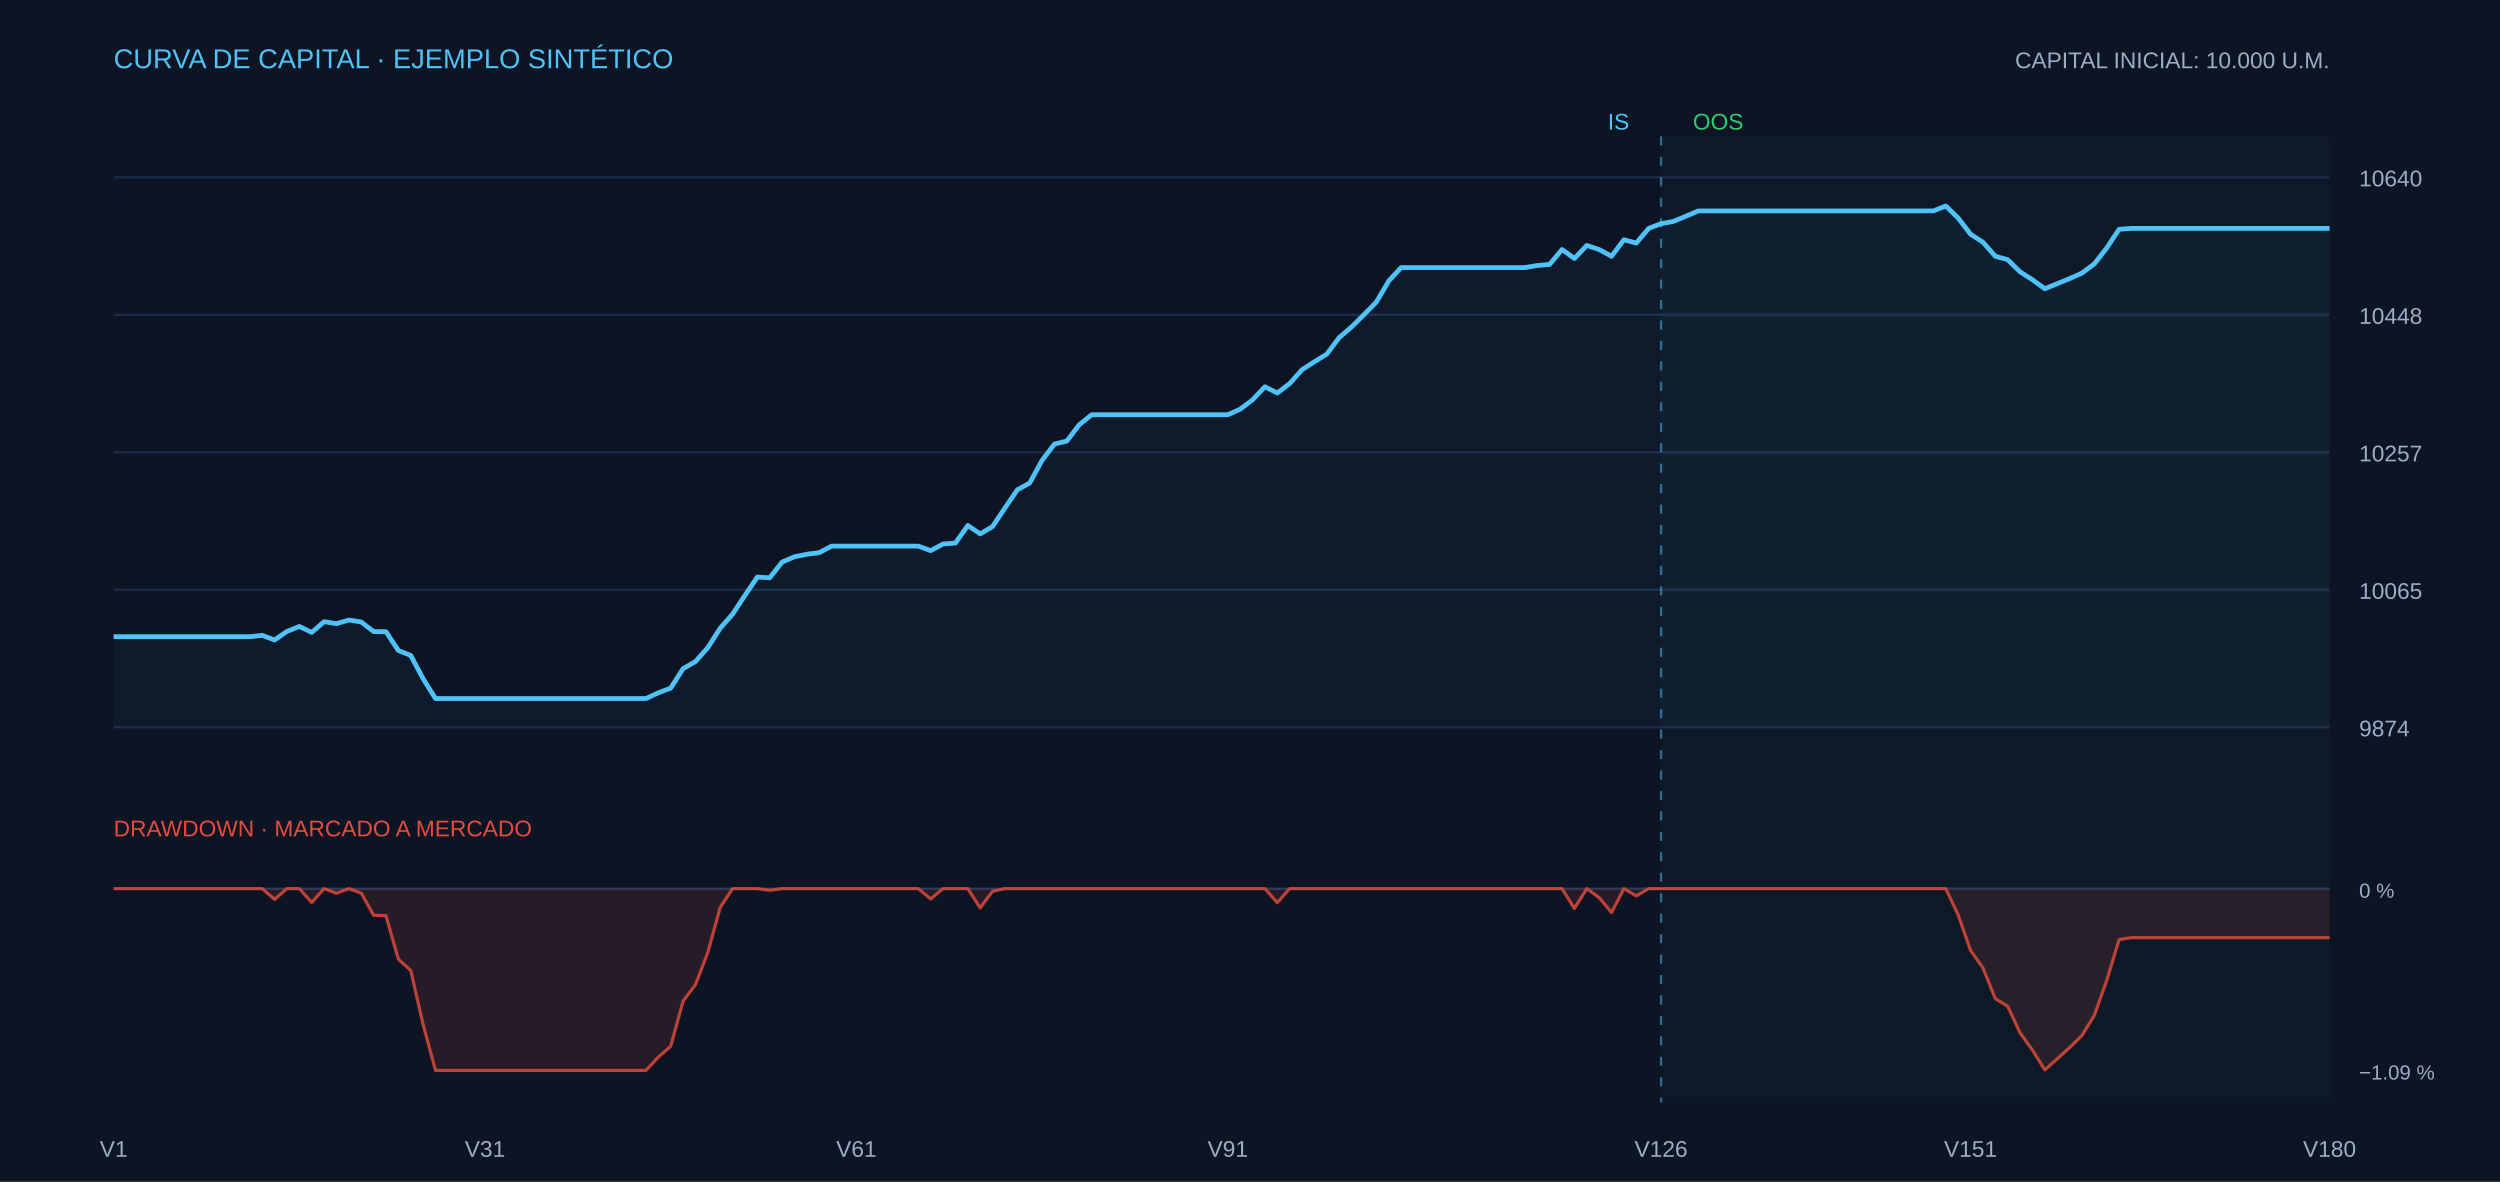
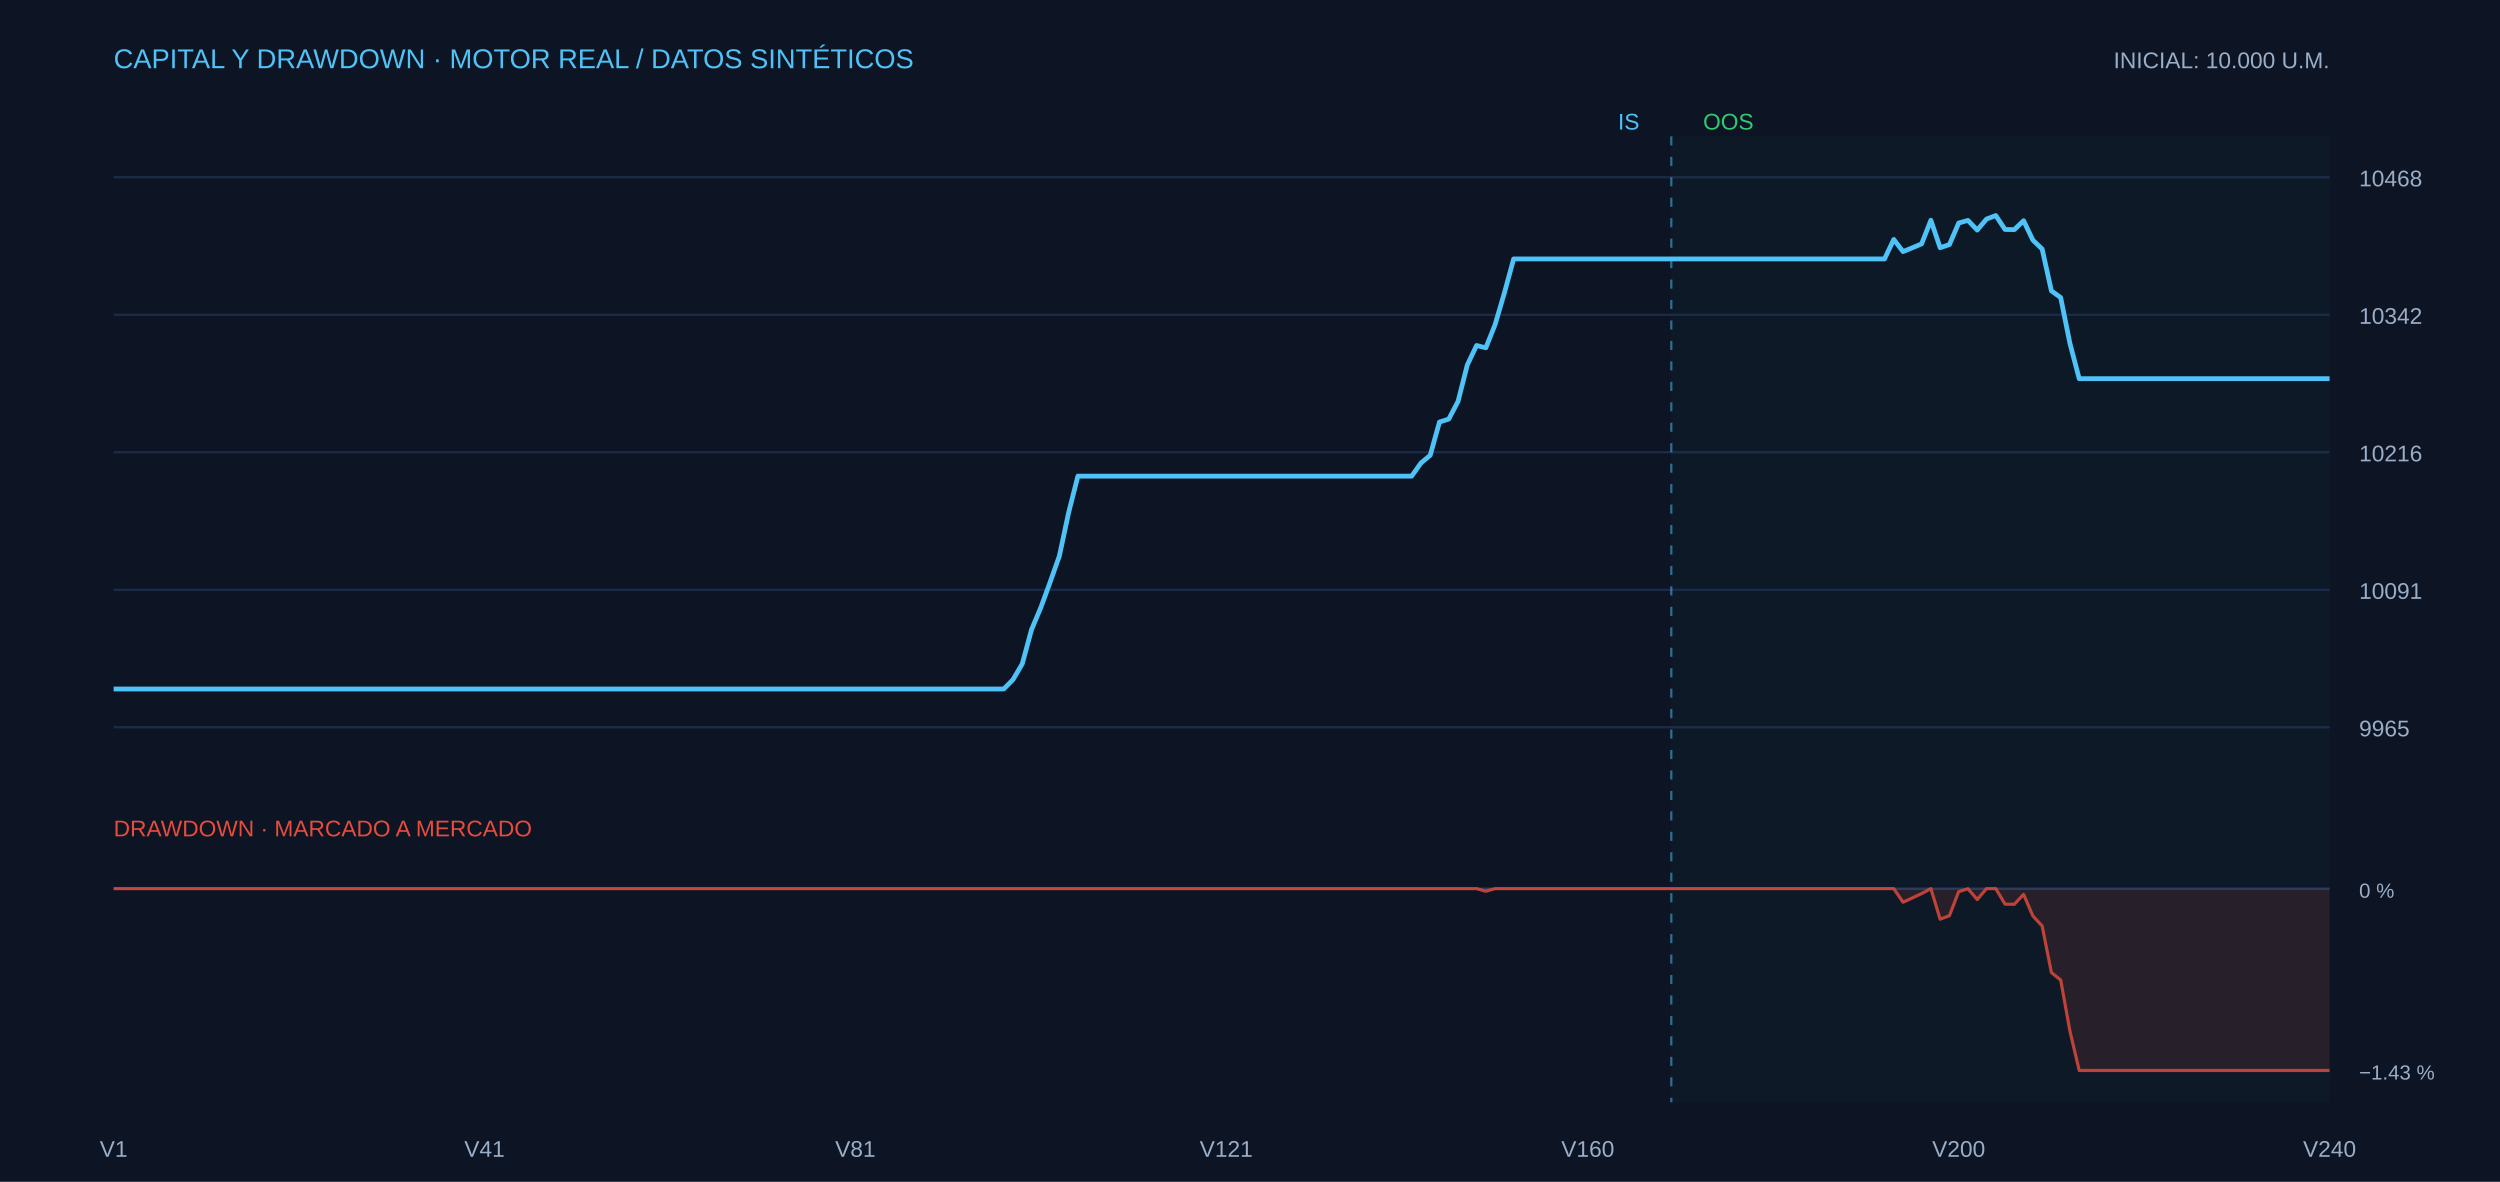
<svg xmlns="http://www.w3.org/2000/svg" viewBox="0 0 1100 520" role="img">
  <rect width="1100" height="520" fill="#0d1424" />
-   <text x="50.00" y="30.00" fill="#4fc3f7" font-size="12" font-family="Segoe UI,Arial,sans-serif" text-anchor="start">CURVA DE CAPITAL · EJEMPLO SINTÉTICO</text>
-   <text x="1025.00" y="30.00" fill="#9aaec7" font-size="10" font-family="Segoe UI,Arial,sans-serif" text-anchor="end">CAPITAL INICIAL: 10.000 U.M.</text>
-   <rect x="730.87" y="60" width="294.13" height="425" fill="#2ecc71" opacity=".035" />
-   <path d="M50 320.00H1025" stroke="#253a60" opacity=".6" />
-   <text x="1038.00" y="324.00" fill="#9aaec7" font-size="10" font-family="Segoe UI,Arial,sans-serif" text-anchor="start">9874</text>
-   <path d="M50 259.50H1025" stroke="#253a60" opacity=".6" />
-   <text x="1038.00" y="263.50" fill="#9aaec7" font-size="10" font-family="Segoe UI,Arial,sans-serif" text-anchor="start">10065</text>
-   <path d="M50 199.00H1025" stroke="#253a60" opacity=".6" />
-   <text x="1038.00" y="203.00" fill="#9aaec7" font-size="10" font-family="Segoe UI,Arial,sans-serif" text-anchor="start">10257</text>
-   <path d="M50 138.50H1025" stroke="#253a60" opacity=".6" />
-   <text x="1038.00" y="142.50" fill="#9aaec7" font-size="10" font-family="Segoe UI,Arial,sans-serif" text-anchor="start">10448</text>
-   <path d="M50 78.00H1025" stroke="#253a60" opacity=".6" />
-   <text x="1038.00" y="82.00" fill="#9aaec7" font-size="10" font-family="Segoe UI,Arial,sans-serif" text-anchor="start">10640</text>
-   <polygon points="50.00,280.14 55.45,280.14 60.89,280.14 66.34,280.14 71.79,280.14 77.23,280.14 82.68,280.14 88.13,280.14 93.58,280.14 99.02,280.14 104.47,280.14 109.92,280.14 115.36,279.55 120.81,281.59 126.26,277.83 131.70,275.63 137.15,278.25 142.60,273.53 148.04,274.41 153.49,272.82 158.94,273.67 164.39,277.88 169.83,277.95 175.28,286.23 180.73,288.38 186.17,298.64 191.62,307.36 197.07,307.36 202.51,307.36 207.96,307.36 213.41,307.36 218.85,307.36 224.30,307.36 229.75,307.36 235.20,307.36 240.64,307.36 246.09,307.36 251.54,307.36 256.98,307.36 262.43,307.36 267.88,307.36 273.32,307.36 278.77,307.36 284.22,307.36 289.66,304.83 295.11,302.77 300.56,294.20 306.01,291.07 311.45,284.93 316.90,276.40 322.35,270.21 327.79,261.94 333.24,253.91 338.69,254.23 344.13,247.31 349.58,244.97 355.03,243.87 360.47,243.16 365.92,240.28 371.37,240.28 376.82,240.28 382.26,240.28 387.71,240.28 393.16,240.28 398.60,240.28 404.05,240.28 409.50,242.27 414.94,239.36 420.39,238.94 425.84,231.20 431.28,234.90 436.73,231.71 442.18,223.48 447.63,215.52 453.07,212.51 458.52,202.54 463.97,195.37 469.41,194.05 474.86,186.90 480.31,182.49 485.75,182.49 491.20,182.49 496.65,182.49 502.09,182.49 507.54,182.49 512.99,182.49 518.44,182.49 523.88,182.49 529.33,182.49 534.78,182.49 540.22,182.49 545.67,180.05 551.12,175.93 556.56,170.17 562.01,172.93 567.46,168.77 572.91,162.65 578.35,159.16 583.80,155.80 589.25,148.53 594.69,143.85 600.14,138.47 605.59,132.89 611.03,123.66 616.48,117.73 621.93,117.73 627.37,117.73 632.82,117.73 638.27,117.73 643.72,117.73 649.16,117.73 654.61,117.73 660.06,117.73 665.50,117.73 670.95,117.73 676.40,116.83 681.84,116.33 687.29,109.78 692.74,113.73 698.18,107.99 703.63,109.80 709.08,112.76 714.53,105.49 719.97,106.95 725.42,100.48 730.87,98.41 736.31,97.41 741.76,95.16 747.21,92.80 752.65,92.80 758.10,92.80 763.55,92.80 768.99,92.80 774.44,92.80 779.89,92.80 785.34,92.80 790.78,92.80 796.23,92.80 801.68,92.80 807.12,92.80 812.57,92.80 818.02,92.80 823.46,92.80 828.91,92.80 834.36,92.80 839.80,92.80 845.25,92.80 850.70,92.80 856.15,90.64 861.59,95.91 867.04,103.05 872.49,106.56 877.93,112.75 883.38,114.26 888.83,119.61 894.27,123.08 899.72,127.05 905.17,124.83 910.61,122.59 916.06,120.15 921.51,116.09 926.96,109.11 932.40,100.87 937.85,100.49 943.30,100.49 948.74,100.49 954.19,100.49 959.64,100.49 965.08,100.49 970.53,100.49 975.98,100.49 981.42,100.49 986.87,100.49 992.32,100.49 997.77,100.49 1003.21,100.49 1008.66,100.49 1014.11,100.49 1019.55,100.49 1025.00,100.49 1025,320 50,320" fill="#4fc3f7" opacity=".045" />
-   <polyline points="50.00,280.14 55.45,280.14 60.89,280.14 66.34,280.14 71.79,280.14 77.23,280.14 82.68,280.14 88.13,280.14 93.58,280.14 99.02,280.14 104.47,280.14 109.92,280.14 115.36,279.55 120.81,281.59 126.26,277.83 131.70,275.63 137.15,278.25 142.60,273.53 148.04,274.41 153.49,272.82 158.94,273.67 164.39,277.88 169.83,277.95 175.28,286.23 180.73,288.38 186.17,298.64 191.62,307.36 197.07,307.36 202.51,307.36 207.96,307.36 213.41,307.36 218.85,307.36 224.30,307.36 229.75,307.36 235.20,307.36 240.64,307.36 246.09,307.36 251.54,307.36 256.98,307.36 262.43,307.36 267.88,307.36 273.32,307.36 278.77,307.36 284.22,307.36 289.66,304.83 295.11,302.77 300.56,294.20 306.01,291.07 311.45,284.93 316.90,276.40 322.35,270.21 327.79,261.94 333.24,253.91 338.69,254.23 344.13,247.31 349.58,244.97 355.03,243.87 360.47,243.16 365.92,240.28 371.37,240.28 376.82,240.28 382.26,240.28 387.71,240.28 393.16,240.28 398.60,240.28 404.05,240.28 409.50,242.27 414.94,239.36 420.39,238.94 425.84,231.20 431.28,234.90 436.73,231.71 442.18,223.48 447.63,215.52 453.07,212.51 458.52,202.54 463.97,195.37 469.41,194.05 474.86,186.90 480.31,182.49 485.75,182.49 491.20,182.49 496.65,182.49 502.09,182.49 507.54,182.49 512.99,182.49 518.44,182.49 523.88,182.49 529.33,182.49 534.78,182.49 540.22,182.49 545.67,180.05 551.12,175.93 556.56,170.17 562.01,172.93 567.46,168.77 572.91,162.65 578.35,159.16 583.80,155.80 589.25,148.53 594.69,143.85 600.14,138.47 605.59,132.89 611.03,123.66 616.48,117.73 621.93,117.73 627.37,117.73 632.82,117.73 638.27,117.73 643.72,117.73 649.16,117.73 654.61,117.73 660.06,117.73 665.50,117.73 670.95,117.73 676.40,116.83 681.84,116.33 687.29,109.78 692.74,113.73 698.18,107.99 703.63,109.80 709.08,112.76 714.53,105.49 719.97,106.95 725.42,100.48 730.87,98.41 736.31,97.41 741.76,95.16 747.21,92.80 752.65,92.80 758.10,92.80 763.55,92.80 768.99,92.80 774.44,92.80 779.89,92.80 785.34,92.80 790.78,92.80 796.23,92.80 801.68,92.80 807.12,92.80 812.57,92.80 818.02,92.80 823.46,92.80 828.91,92.80 834.36,92.80 839.80,92.80 845.25,92.80 850.70,92.80 856.15,90.64 861.59,95.91 867.04,103.05 872.49,106.56 877.93,112.75 883.38,114.26 888.83,119.61 894.27,123.08 899.72,127.05 905.17,124.83 910.61,122.59 916.06,120.15 921.51,116.09 926.96,109.11 932.40,100.87 937.85,100.49 943.30,100.49 948.74,100.49 954.19,100.49 959.64,100.49 965.08,100.49 970.53,100.49 975.98,100.49 981.42,100.49 986.87,100.49 992.32,100.49 997.77,100.49 1003.21,100.49 1008.66,100.49 1014.11,100.49 1019.55,100.49 1025.00,100.49" fill="none" stroke="#4fc3f7" stroke-width="2.1" opacity="1" stroke-linejoin="round" />
-   <path d="M730.87 60V485" stroke="#4fc3f7" opacity=".5" stroke-dasharray="4 5" />
-   <text x="716.87" y="57.00" fill="#4fc3f7" font-size="10" font-family="Segoe UI,Arial,sans-serif" text-anchor="end">IS</text>
-   <text x="744.87" y="57.00" fill="#2ecc71" font-size="10" font-family="Segoe UI,Arial,sans-serif" text-anchor="start">OOS</text>
+   <text x="50.00" y="30.00" fill="#4fc3f7" font-size="12" font-family="Segoe UI,Arial,sans-serif" text-anchor="start">CAPITAL Y DRAWDOWN · MOTOR REAL / DATOS SINTÉTICOS</text>
+   <text x="1025.00" y="30.00" fill="#9aaec7" font-size="10" font-family="Segoe UI,Arial,sans-serif" text-anchor="end">INICIAL: 10.000 U.M.</text>
+   <rect x="735.36" y="60" width="289.64" height="425" fill="#2ecc71" opacity=".035" />
+   <polyline points="50.00,320.00 1025.00,320.00" fill="none" stroke="#253a60" stroke-width="1" opacity="0.6" stroke-linejoin="round" />
+   <text x="1038.00" y="324.00" fill="#9aaec7" font-size="10" font-family="Segoe UI,Arial,sans-serif" text-anchor="start">9965</text>
+   <polyline points="50.00,259.50 1025.00,259.50" fill="none" stroke="#253a60" stroke-width="1" opacity="0.6" stroke-linejoin="round" />
+   <text x="1038.00" y="263.50" fill="#9aaec7" font-size="10" font-family="Segoe UI,Arial,sans-serif" text-anchor="start">10091</text>
+   <polyline points="50.00,199.00 1025.00,199.00" fill="none" stroke="#253a60" stroke-width="1" opacity="0.6" stroke-linejoin="round" />
+   <text x="1038.00" y="203.00" fill="#9aaec7" font-size="10" font-family="Segoe UI,Arial,sans-serif" text-anchor="start">10216</text>
+   <polyline points="50.00,138.50 1025.00,138.50" fill="none" stroke="#253a60" stroke-width="1" opacity="0.6" stroke-linejoin="round" />
+   <text x="1038.00" y="142.50" fill="#9aaec7" font-size="10" font-family="Segoe UI,Arial,sans-serif" text-anchor="start">10342</text>
+   <polyline points="50.00,78.00 1025.00,78.00" fill="none" stroke="#253a60" stroke-width="1" opacity="0.6" stroke-linejoin="round" />
+   <text x="1038.00" y="82.00" fill="#9aaec7" font-size="10" font-family="Segoe UI,Arial,sans-serif" text-anchor="start">10468</text>
+   <polyline points="50.00,303.16 54.08,303.16 58.16,303.16 62.24,303.16 66.32,303.16 70.40,303.16 74.48,303.16 78.56,303.16 82.64,303.16 86.72,303.16 90.79,303.16 94.87,303.16 98.95,303.16 103.03,303.16 107.11,303.16 111.19,303.16 115.27,303.16 119.35,303.16 123.43,303.16 127.51,303.16 131.59,303.16 135.67,303.16 139.75,303.16 143.83,303.16 147.91,303.16 151.99,303.16 156.07,303.16 160.15,303.16 164.23,303.16 168.31,303.16 172.38,303.16 176.46,303.16 180.54,303.16 184.62,303.16 188.70,303.16 192.78,303.16 196.86,303.16 200.94,303.16 205.02,303.16 209.10,303.16 213.18,303.16 217.26,303.16 221.34,303.16 225.42,303.16 229.50,303.16 233.58,303.16 237.66,303.16 241.74,303.16 245.82,303.16 249.90,303.16 253.97,303.16 258.05,303.16 262.13,303.16 266.21,303.16 270.29,303.16 274.37,303.16 278.45,303.16 282.53,303.16 286.61,303.16 290.69,303.16 294.77,303.16 298.85,303.16 302.93,303.16 307.01,303.16 311.09,303.16 315.17,303.16 319.25,303.16 323.33,303.16 327.41,303.16 331.49,303.16 335.56,303.16 339.64,303.16 343.72,303.16 347.80,303.16 351.88,303.16 355.96,303.16 360.04,303.16 364.12,303.16 368.20,303.16 372.28,303.16 376.36,303.16 380.44,303.16 384.52,303.16 388.60,303.16 392.68,303.16 396.76,303.16 400.84,303.16 404.92,303.16 409.00,303.16 413.08,303.16 417.15,303.16 421.23,303.16 425.31,303.16 429.39,303.16 433.47,303.16 437.55,303.16 441.63,303.16 445.71,299.05 449.79,292.10 453.87,277.04 457.95,267.35 462.03,256.21 466.11,244.68 470.19,225.57 474.27,209.50 478.35,209.50 482.43,209.50 486.51,209.50 490.59,209.50 494.67,209.50 498.74,209.50 502.82,209.50 506.90,209.50 510.98,209.50 515.06,209.50 519.14,209.50 523.22,209.50 527.30,209.50 531.38,209.50 535.46,209.50 539.54,209.50 543.62,209.50 547.70,209.50 551.78,209.50 555.86,209.50 559.94,209.50 564.02,209.50 568.10,209.50 572.18,209.50 576.26,209.50 580.33,209.50 584.41,209.50 588.49,209.50 592.57,209.50 596.65,209.50 600.73,209.50 604.81,209.50 608.89,209.50 612.97,209.50 617.05,209.50 621.13,209.50 625.21,203.74 629.29,200.32 633.37,185.69 637.45,184.40 641.53,176.63 645.61,160.57 649.69,152.01 653.77,153.04 657.85,142.80 661.92,128.93 666.00,113.94 670.08,113.94 674.16,113.94 678.24,113.94 682.32,113.94 686.40,113.94 690.48,113.94 694.56,113.94 698.64,113.94 702.72,113.94 706.80,113.94 710.88,113.94 714.96,113.94 719.04,113.94 723.12,113.94 727.20,113.94 731.28,113.94 735.36,113.94 739.44,113.94 743.51,113.94 747.59,113.94 751.67,113.94 755.75,113.94 759.83,113.94 763.91,113.94 767.99,113.94 772.07,113.94 776.15,113.94 780.23,113.94 784.31,113.94 788.39,113.94 792.47,113.94 796.55,113.94 800.63,113.94 804.71,113.94 808.79,113.94 812.87,113.94 816.95,113.94 821.03,113.94 825.10,113.94 829.18,113.94 833.26,105.36 837.34,110.71 841.42,109.03 845.50,107.31 849.58,96.93 853.66,108.99 857.74,107.62 861.82,98.13 865.90,96.98 869.98,101.23 874.06,96.38 878.14,94.84 882.22,100.97 886.30,101.03 890.38,97.11 894.46,105.65 898.54,109.56 902.62,127.99 906.69,130.90 910.77,151.11 914.85,166.62 918.93,166.62 923.01,166.62 927.09,166.62 931.17,166.62 935.25,166.62 939.33,166.62 943.41,166.62 947.49,166.62 951.57,166.62 955.65,166.62 959.73,166.62 963.81,166.62 967.89,166.62 971.97,166.62 976.05,166.62 980.13,166.62 984.21,166.62 988.28,166.62 992.36,166.62 996.44,166.62 1000.52,166.62 1004.60,166.62 1008.68,166.62 1012.76,166.62 1016.84,166.62 1020.92,166.62 1025.00,166.62" fill="none" stroke="#4fc3f7" stroke-width="2.1" opacity="1" stroke-linejoin="round" />
+   <polyline points="735.36,60.00 735.36,485.00" fill="none" stroke="#4fc3f7" stroke-width="1" opacity="0.5" stroke-linejoin="round" stroke-dasharray="4 5" />
+   <text x="721.36" y="57.00" fill="#4fc3f7" font-size="10" font-family="Segoe UI,Arial,sans-serif" text-anchor="end">IS</text>
+   <text x="749.36" y="57.00" fill="#2ecc71" font-size="10" font-family="Segoe UI,Arial,sans-serif" text-anchor="start">OOS</text>
  <text x="50.00" y="368.00" fill="#e74c3c" font-size="10" font-family="Segoe UI,Arial,sans-serif" text-anchor="start">DRAWDOWN · MARCADO A MERCADO</text>
-   <path d="M50 391H1025" stroke="#253a60" />
-   <polygon points="50,391 50.00,391.00 55.45,391.00 60.89,391.00 66.34,391.00 71.79,391.00 77.23,391.00 82.68,391.00 88.13,391.00 93.58,391.00 99.02,391.00 104.47,391.00 109.92,391.00 115.36,391.00 120.81,395.74 126.26,391.00 131.70,391.00 137.15,397.09 142.60,391.00 148.04,393.05 153.49,391.00 158.94,392.97 164.39,402.71 169.83,402.87 175.28,422.07 180.73,427.03 186.17,450.80 191.62,471.00 197.07,471.00 202.51,471.00 207.96,471.00 213.41,471.00 218.85,471.00 224.30,471.00 229.75,471.00 235.20,471.00 240.64,471.00 246.09,471.00 251.54,471.00 256.98,471.00 262.43,471.00 267.88,471.00 273.32,471.00 278.77,471.00 284.22,471.00 289.66,465.13 295.11,460.37 300.56,440.52 306.01,433.26 311.45,419.04 316.90,399.28 322.35,391.00 327.79,391.00 333.24,391.00 338.69,391.74 344.13,391.00 349.58,391.00 355.03,391.00 360.47,391.00 365.92,391.00 371.37,391.00 376.82,391.00 382.26,391.00 387.71,391.00 393.16,391.00 398.60,391.00 404.05,391.00 409.50,395.55 414.94,391.00 420.39,391.00 425.84,391.00 431.28,399.46 436.73,392.15 442.18,391.00 447.63,391.00 453.07,391.00 458.52,391.00 463.97,391.00 469.41,391.00 474.86,391.00 480.31,391.00 485.75,391.00 491.20,391.00 496.65,391.00 502.09,391.00 507.54,391.00 512.99,391.00 518.44,391.00 523.88,391.00 529.33,391.00 534.78,391.00 540.22,391.00 545.67,391.00 551.12,391.00 556.56,391.00 562.01,397.19 567.46,391.00 572.91,391.00 578.35,391.00 583.80,391.00 589.25,391.00 594.69,391.00 600.14,391.00 605.59,391.00 611.03,391.00 616.48,391.00 621.93,391.00 627.37,391.00 632.82,391.00 638.27,391.00 643.72,391.00 649.16,391.00 654.61,391.00 660.06,391.00 665.50,391.00 670.95,391.00 676.40,391.00 681.84,391.00 687.29,391.00 692.74,399.71 698.18,391.00 703.63,394.98 709.08,401.49 714.53,391.00 719.97,394.21 725.42,391.00 730.87,391.00 736.31,391.00 741.76,391.00 747.21,391.00 752.65,391.00 758.10,391.00 763.55,391.00 768.99,391.00 774.44,391.00 779.89,391.00 785.34,391.00 790.78,391.00 796.23,391.00 801.68,391.00 807.12,391.00 812.57,391.00 818.02,391.00 823.46,391.00 828.91,391.00 834.36,391.00 839.80,391.00 845.25,391.00 850.70,391.00 856.15,391.00 861.59,402.54 867.04,418.19 872.49,425.86 877.93,439.43 883.38,442.74 888.83,454.46 894.27,462.05 899.72,470.76 905.17,465.88 910.61,460.97 916.06,455.63 921.51,446.74 926.96,431.45 932.40,413.41 937.85,412.57 943.30,412.57 948.74,412.57 954.19,412.57 959.64,412.57 965.08,412.57 970.53,412.57 975.98,412.57 981.42,412.57 986.87,412.57 992.32,412.57 997.77,412.57 1003.21,412.57 1008.66,412.57 1014.11,412.57 1019.55,412.57 1025.00,412.57 1025,391" fill="#e74c3c" opacity=".12" />
-   <polyline points="50.00,391.00 55.45,391.00 60.89,391.00 66.34,391.00 71.79,391.00 77.23,391.00 82.68,391.00 88.13,391.00 93.58,391.00 99.02,391.00 104.47,391.00 109.92,391.00 115.36,391.00 120.81,395.74 126.26,391.00 131.70,391.00 137.15,397.09 142.60,391.00 148.04,393.05 153.49,391.00 158.94,392.97 164.39,402.71 169.83,402.87 175.28,422.07 180.73,427.03 186.17,450.80 191.62,471.00 197.07,471.00 202.51,471.00 207.96,471.00 213.41,471.00 218.85,471.00 224.30,471.00 229.75,471.00 235.20,471.00 240.64,471.00 246.09,471.00 251.54,471.00 256.98,471.00 262.43,471.00 267.88,471.00 273.32,471.00 278.77,471.00 284.22,471.00 289.66,465.13 295.11,460.37 300.56,440.52 306.01,433.26 311.45,419.04 316.90,399.28 322.35,391.00 327.79,391.00 333.24,391.00 338.69,391.74 344.13,391.00 349.58,391.00 355.03,391.00 360.47,391.00 365.92,391.00 371.37,391.00 376.82,391.00 382.26,391.00 387.71,391.00 393.16,391.00 398.60,391.00 404.05,391.00 409.50,395.55 414.94,391.00 420.39,391.00 425.84,391.00 431.28,399.46 436.73,392.15 442.18,391.00 447.63,391.00 453.07,391.00 458.52,391.00 463.97,391.00 469.41,391.00 474.86,391.00 480.31,391.00 485.75,391.00 491.20,391.00 496.65,391.00 502.09,391.00 507.54,391.00 512.99,391.00 518.44,391.00 523.88,391.00 529.33,391.00 534.78,391.00 540.22,391.00 545.67,391.00 551.12,391.00 556.56,391.00 562.01,397.19 567.46,391.00 572.91,391.00 578.35,391.00 583.80,391.00 589.25,391.00 594.69,391.00 600.14,391.00 605.59,391.00 611.03,391.00 616.48,391.00 621.93,391.00 627.37,391.00 632.82,391.00 638.27,391.00 643.72,391.00 649.16,391.00 654.61,391.00 660.06,391.00 665.50,391.00 670.95,391.00 676.40,391.00 681.84,391.00 687.29,391.00 692.74,399.71 698.18,391.00 703.63,394.98 709.08,401.49 714.53,391.00 719.97,394.21 725.42,391.00 730.87,391.00 736.31,391.00 741.76,391.00 747.21,391.00 752.65,391.00 758.10,391.00 763.55,391.00 768.99,391.00 774.44,391.00 779.89,391.00 785.34,391.00 790.78,391.00 796.23,391.00 801.68,391.00 807.12,391.00 812.57,391.00 818.02,391.00 823.46,391.00 828.91,391.00 834.36,391.00 839.80,391.00 845.25,391.00 850.70,391.00 856.15,391.00 861.59,402.54 867.04,418.19 872.49,425.86 877.93,439.43 883.38,442.74 888.83,454.46 894.27,462.05 899.72,470.76 905.17,465.88 910.61,460.97 916.06,455.63 921.51,446.74 926.96,431.45 932.40,413.41 937.85,412.57 943.30,412.57 948.74,412.57 954.19,412.57 959.64,412.57 965.08,412.57 970.53,412.57 975.98,412.57 981.42,412.57 986.87,412.57 992.32,412.57 997.77,412.57 1003.21,412.57 1008.66,412.57 1014.11,412.57 1019.55,412.57 1025.00,412.57" fill="none" stroke="#e74c3c" stroke-width="1.4" opacity="0.8" stroke-linejoin="round" />
+   <polyline points="50.00,391.00 1025.00,391.00" fill="none" stroke="#253a60" stroke-width="1" opacity="1" stroke-linejoin="round" />
+   <polygon points="50,391 50.00,391.00 54.08,391.00 58.16,391.00 62.24,391.00 66.32,391.00 70.40,391.00 74.48,391.00 78.56,391.00 82.64,391.00 86.72,391.00 90.79,391.00 94.87,391.00 98.95,391.00 103.03,391.00 107.11,391.00 111.19,391.00 115.27,391.00 119.35,391.00 123.43,391.00 127.51,391.00 131.59,391.00 135.67,391.00 139.75,391.00 143.83,391.00 147.91,391.00 151.99,391.00 156.07,391.00 160.15,391.00 164.23,391.00 168.31,391.00 172.38,391.00 176.46,391.00 180.54,391.00 184.62,391.00 188.70,391.00 192.78,391.00 196.86,391.00 200.94,391.00 205.02,391.00 209.10,391.00 213.18,391.00 217.26,391.00 221.34,391.00 225.42,391.00 229.50,391.00 233.58,391.00 237.66,391.00 241.74,391.00 245.82,391.00 249.90,391.00 253.97,391.00 258.05,391.00 262.13,391.00 266.21,391.00 270.29,391.00 274.37,391.00 278.45,391.00 282.53,391.00 286.61,391.00 290.69,391.00 294.77,391.00 298.85,391.00 302.93,391.00 307.01,391.00 311.09,391.00 315.17,391.00 319.25,391.00 323.33,391.00 327.41,391.00 331.49,391.00 335.56,391.00 339.64,391.00 343.72,391.00 347.80,391.00 351.88,391.00 355.96,391.00 360.04,391.00 364.12,391.00 368.20,391.00 372.28,391.00 376.36,391.00 380.44,391.00 384.52,391.00 388.60,391.00 392.68,391.00 396.76,391.00 400.84,391.00 404.92,391.00 409.00,391.00 413.08,391.00 417.15,391.00 421.23,391.00 425.31,391.00 429.39,391.00 433.47,391.00 437.55,391.00 441.63,391.00 445.71,391.00 449.79,391.00 453.87,391.00 457.95,391.00 462.03,391.00 466.11,391.00 470.19,391.00 474.27,391.00 478.35,391.00 482.43,391.00 486.51,391.00 490.59,391.00 494.67,391.00 498.74,391.00 502.82,391.00 506.90,391.00 510.98,391.00 515.06,391.00 519.14,391.00 523.22,391.00 527.30,391.00 531.38,391.00 535.46,391.00 539.54,391.00 543.62,391.00 547.70,391.00 551.78,391.00 555.86,391.00 559.94,391.00 564.02,391.00 568.10,391.00 572.18,391.00 576.26,391.00 580.33,391.00 584.41,391.00 588.49,391.00 592.57,391.00 596.65,391.00 600.73,391.00 604.81,391.00 608.89,391.00 612.97,391.00 617.05,391.00 621.13,391.00 625.21,391.00 629.29,391.00 633.37,391.00 637.45,391.00 641.53,391.00 645.61,391.00 649.69,391.00 653.77,392.16 657.85,391.00 661.92,391.00 666.00,391.00 670.08,391.00 674.16,391.00 678.24,391.00 682.32,391.00 686.40,391.00 690.48,391.00 694.56,391.00 698.64,391.00 702.72,391.00 706.80,391.00 710.88,391.00 714.96,391.00 719.04,391.00 723.12,391.00 727.20,391.00 731.28,391.00 735.36,391.00 739.44,391.00 743.51,391.00 747.59,391.00 751.67,391.00 755.75,391.00 759.83,391.00 763.91,391.00 767.99,391.00 772.07,391.00 776.15,391.00 780.23,391.00 784.31,391.00 788.39,391.00 792.47,391.00 796.55,391.00 800.63,391.00 804.71,391.00 808.79,391.00 812.87,391.00 816.95,391.00 821.03,391.00 825.10,391.00 829.18,391.00 833.26,391.00 837.34,396.98 841.42,395.10 845.50,393.18 849.58,391.00 853.66,404.44 857.74,402.91 861.82,392.34 865.90,391.05 869.98,395.80 874.06,391.00 878.14,391.00 882.22,397.83 886.30,397.90 890.38,393.53 894.46,403.04 898.54,407.41 902.62,427.95 906.69,431.19 910.77,453.72 914.85,471.00 918.93,471.00 923.01,471.00 927.09,471.00 931.17,471.00 935.25,471.00 939.33,471.00 943.41,471.00 947.49,471.00 951.57,471.00 955.65,471.00 959.73,471.00 963.81,471.00 967.89,471.00 971.97,471.00 976.05,471.00 980.13,471.00 984.21,471.00 988.28,471.00 992.36,471.00 996.44,471.00 1000.52,471.00 1004.60,471.00 1008.68,471.00 1012.76,471.00 1016.84,471.00 1020.92,471.00 1025.00,471.00 1025,391" fill="#e74c3c" opacity=".12" />
+   <polyline points="50.00,391.00 54.08,391.00 58.16,391.00 62.24,391.00 66.32,391.00 70.40,391.00 74.48,391.00 78.56,391.00 82.64,391.00 86.72,391.00 90.79,391.00 94.87,391.00 98.95,391.00 103.03,391.00 107.11,391.00 111.19,391.00 115.27,391.00 119.35,391.00 123.43,391.00 127.51,391.00 131.59,391.00 135.67,391.00 139.75,391.00 143.83,391.00 147.91,391.00 151.99,391.00 156.07,391.00 160.15,391.00 164.23,391.00 168.31,391.00 172.38,391.00 176.46,391.00 180.54,391.00 184.62,391.00 188.70,391.00 192.78,391.00 196.86,391.00 200.94,391.00 205.02,391.00 209.10,391.00 213.18,391.00 217.26,391.00 221.34,391.00 225.42,391.00 229.50,391.00 233.58,391.00 237.66,391.00 241.74,391.00 245.82,391.00 249.90,391.00 253.97,391.00 258.05,391.00 262.13,391.00 266.21,391.00 270.29,391.00 274.37,391.00 278.45,391.00 282.53,391.00 286.61,391.00 290.69,391.00 294.77,391.00 298.85,391.00 302.93,391.00 307.01,391.00 311.09,391.00 315.17,391.00 319.25,391.00 323.33,391.00 327.41,391.00 331.49,391.00 335.56,391.00 339.64,391.00 343.72,391.00 347.80,391.00 351.88,391.00 355.96,391.00 360.04,391.00 364.12,391.00 368.20,391.00 372.28,391.00 376.36,391.00 380.44,391.00 384.52,391.00 388.60,391.00 392.68,391.00 396.76,391.00 400.84,391.00 404.92,391.00 409.00,391.00 413.08,391.00 417.15,391.00 421.23,391.00 425.31,391.00 429.39,391.00 433.47,391.00 437.55,391.00 441.63,391.00 445.71,391.00 449.79,391.00 453.87,391.00 457.95,391.00 462.03,391.00 466.11,391.00 470.19,391.00 474.27,391.00 478.35,391.00 482.43,391.00 486.51,391.00 490.59,391.00 494.67,391.00 498.74,391.00 502.82,391.00 506.90,391.00 510.98,391.00 515.06,391.00 519.14,391.00 523.22,391.00 527.30,391.00 531.38,391.00 535.46,391.00 539.54,391.00 543.62,391.00 547.70,391.00 551.78,391.00 555.86,391.00 559.94,391.00 564.02,391.00 568.10,391.00 572.18,391.00 576.26,391.00 580.33,391.00 584.41,391.00 588.49,391.00 592.57,391.00 596.65,391.00 600.73,391.00 604.81,391.00 608.89,391.00 612.97,391.00 617.05,391.00 621.13,391.00 625.21,391.00 629.29,391.00 633.37,391.00 637.45,391.00 641.53,391.00 645.61,391.00 649.69,391.00 653.77,392.16 657.85,391.00 661.92,391.00 666.00,391.00 670.08,391.00 674.16,391.00 678.24,391.00 682.32,391.00 686.40,391.00 690.48,391.00 694.56,391.00 698.64,391.00 702.72,391.00 706.80,391.00 710.88,391.00 714.96,391.00 719.04,391.00 723.12,391.00 727.20,391.00 731.28,391.00 735.36,391.00 739.44,391.00 743.51,391.00 747.59,391.00 751.67,391.00 755.75,391.00 759.83,391.00 763.91,391.00 767.99,391.00 772.07,391.00 776.15,391.00 780.23,391.00 784.31,391.00 788.39,391.00 792.47,391.00 796.55,391.00 800.63,391.00 804.71,391.00 808.79,391.00 812.87,391.00 816.95,391.00 821.03,391.00 825.10,391.00 829.18,391.00 833.26,391.00 837.34,396.98 841.42,395.10 845.50,393.18 849.58,391.00 853.66,404.44 857.74,402.91 861.82,392.34 865.90,391.05 869.98,395.80 874.06,391.00 878.14,391.00 882.22,397.83 886.30,397.90 890.38,393.53 894.46,403.04 898.54,407.41 902.62,427.95 906.69,431.19 910.77,453.72 914.85,471.00 918.93,471.00 923.01,471.00 927.09,471.00 931.17,471.00 935.25,471.00 939.33,471.00 943.41,471.00 947.49,471.00 951.57,471.00 955.65,471.00 959.73,471.00 963.81,471.00 967.89,471.00 971.97,471.00 976.05,471.00 980.13,471.00 984.21,471.00 988.28,471.00 992.36,471.00 996.44,471.00 1000.52,471.00 1004.60,471.00 1008.68,471.00 1012.76,471.00 1016.84,471.00 1020.92,471.00 1025.00,471.00" fill="none" stroke="#e74c3c" stroke-width="1.4" opacity="0.8" stroke-linejoin="round" />
  <text x="1038.00" y="395.00" fill="#9aaec7" font-size="9" font-family="Segoe UI,Arial,sans-serif" text-anchor="start">0 %</text>
-   <text x="1038.00" y="475.00" fill="#9aaec7" font-size="9" font-family="Segoe UI,Arial,sans-serif" text-anchor="start">−1.09 %</text>
+   <text x="1038.00" y="475.00" fill="#9aaec7" font-size="9" font-family="Segoe UI,Arial,sans-serif" text-anchor="start">−1.43 %</text>
  <text x="50.00" y="509.00" fill="#9aaec7" font-size="10" font-family="Segoe UI,Arial,sans-serif" text-anchor="middle">V1</text>
-   <text x="213.41" y="509.00" fill="#9aaec7" font-size="10" font-family="Segoe UI,Arial,sans-serif" text-anchor="middle">V31</text>
-   <text x="376.82" y="509.00" fill="#9aaec7" font-size="10" font-family="Segoe UI,Arial,sans-serif" text-anchor="middle">V61</text>
-   <text x="540.22" y="509.00" fill="#9aaec7" font-size="10" font-family="Segoe UI,Arial,sans-serif" text-anchor="middle">V91</text>
-   <text x="730.87" y="509.00" fill="#9aaec7" font-size="10" font-family="Segoe UI,Arial,sans-serif" text-anchor="middle">V126</text>
-   <text x="867.04" y="509.00" fill="#9aaec7" font-size="10" font-family="Segoe UI,Arial,sans-serif" text-anchor="middle">V151</text>
-   <text x="1025.00" y="509.00" fill="#9aaec7" font-size="10" font-family="Segoe UI,Arial,sans-serif" text-anchor="middle">V180</text>
+   <text x="213.18" y="509.00" fill="#9aaec7" font-size="10" font-family="Segoe UI,Arial,sans-serif" text-anchor="middle">V41</text>
+   <text x="376.36" y="509.00" fill="#9aaec7" font-size="10" font-family="Segoe UI,Arial,sans-serif" text-anchor="middle">V81</text>
+   <text x="539.54" y="509.00" fill="#9aaec7" font-size="10" font-family="Segoe UI,Arial,sans-serif" text-anchor="middle">V121</text>
+   <text x="698.64" y="509.00" fill="#9aaec7" font-size="10" font-family="Segoe UI,Arial,sans-serif" text-anchor="middle">V160</text>
+   <text x="861.82" y="509.00" fill="#9aaec7" font-size="10" font-family="Segoe UI,Arial,sans-serif" text-anchor="middle">V200</text>
+   <text x="1025.00" y="509.00" fill="#9aaec7" font-size="10" font-family="Segoe UI,Arial,sans-serif" text-anchor="middle">V240</text>
</svg>
